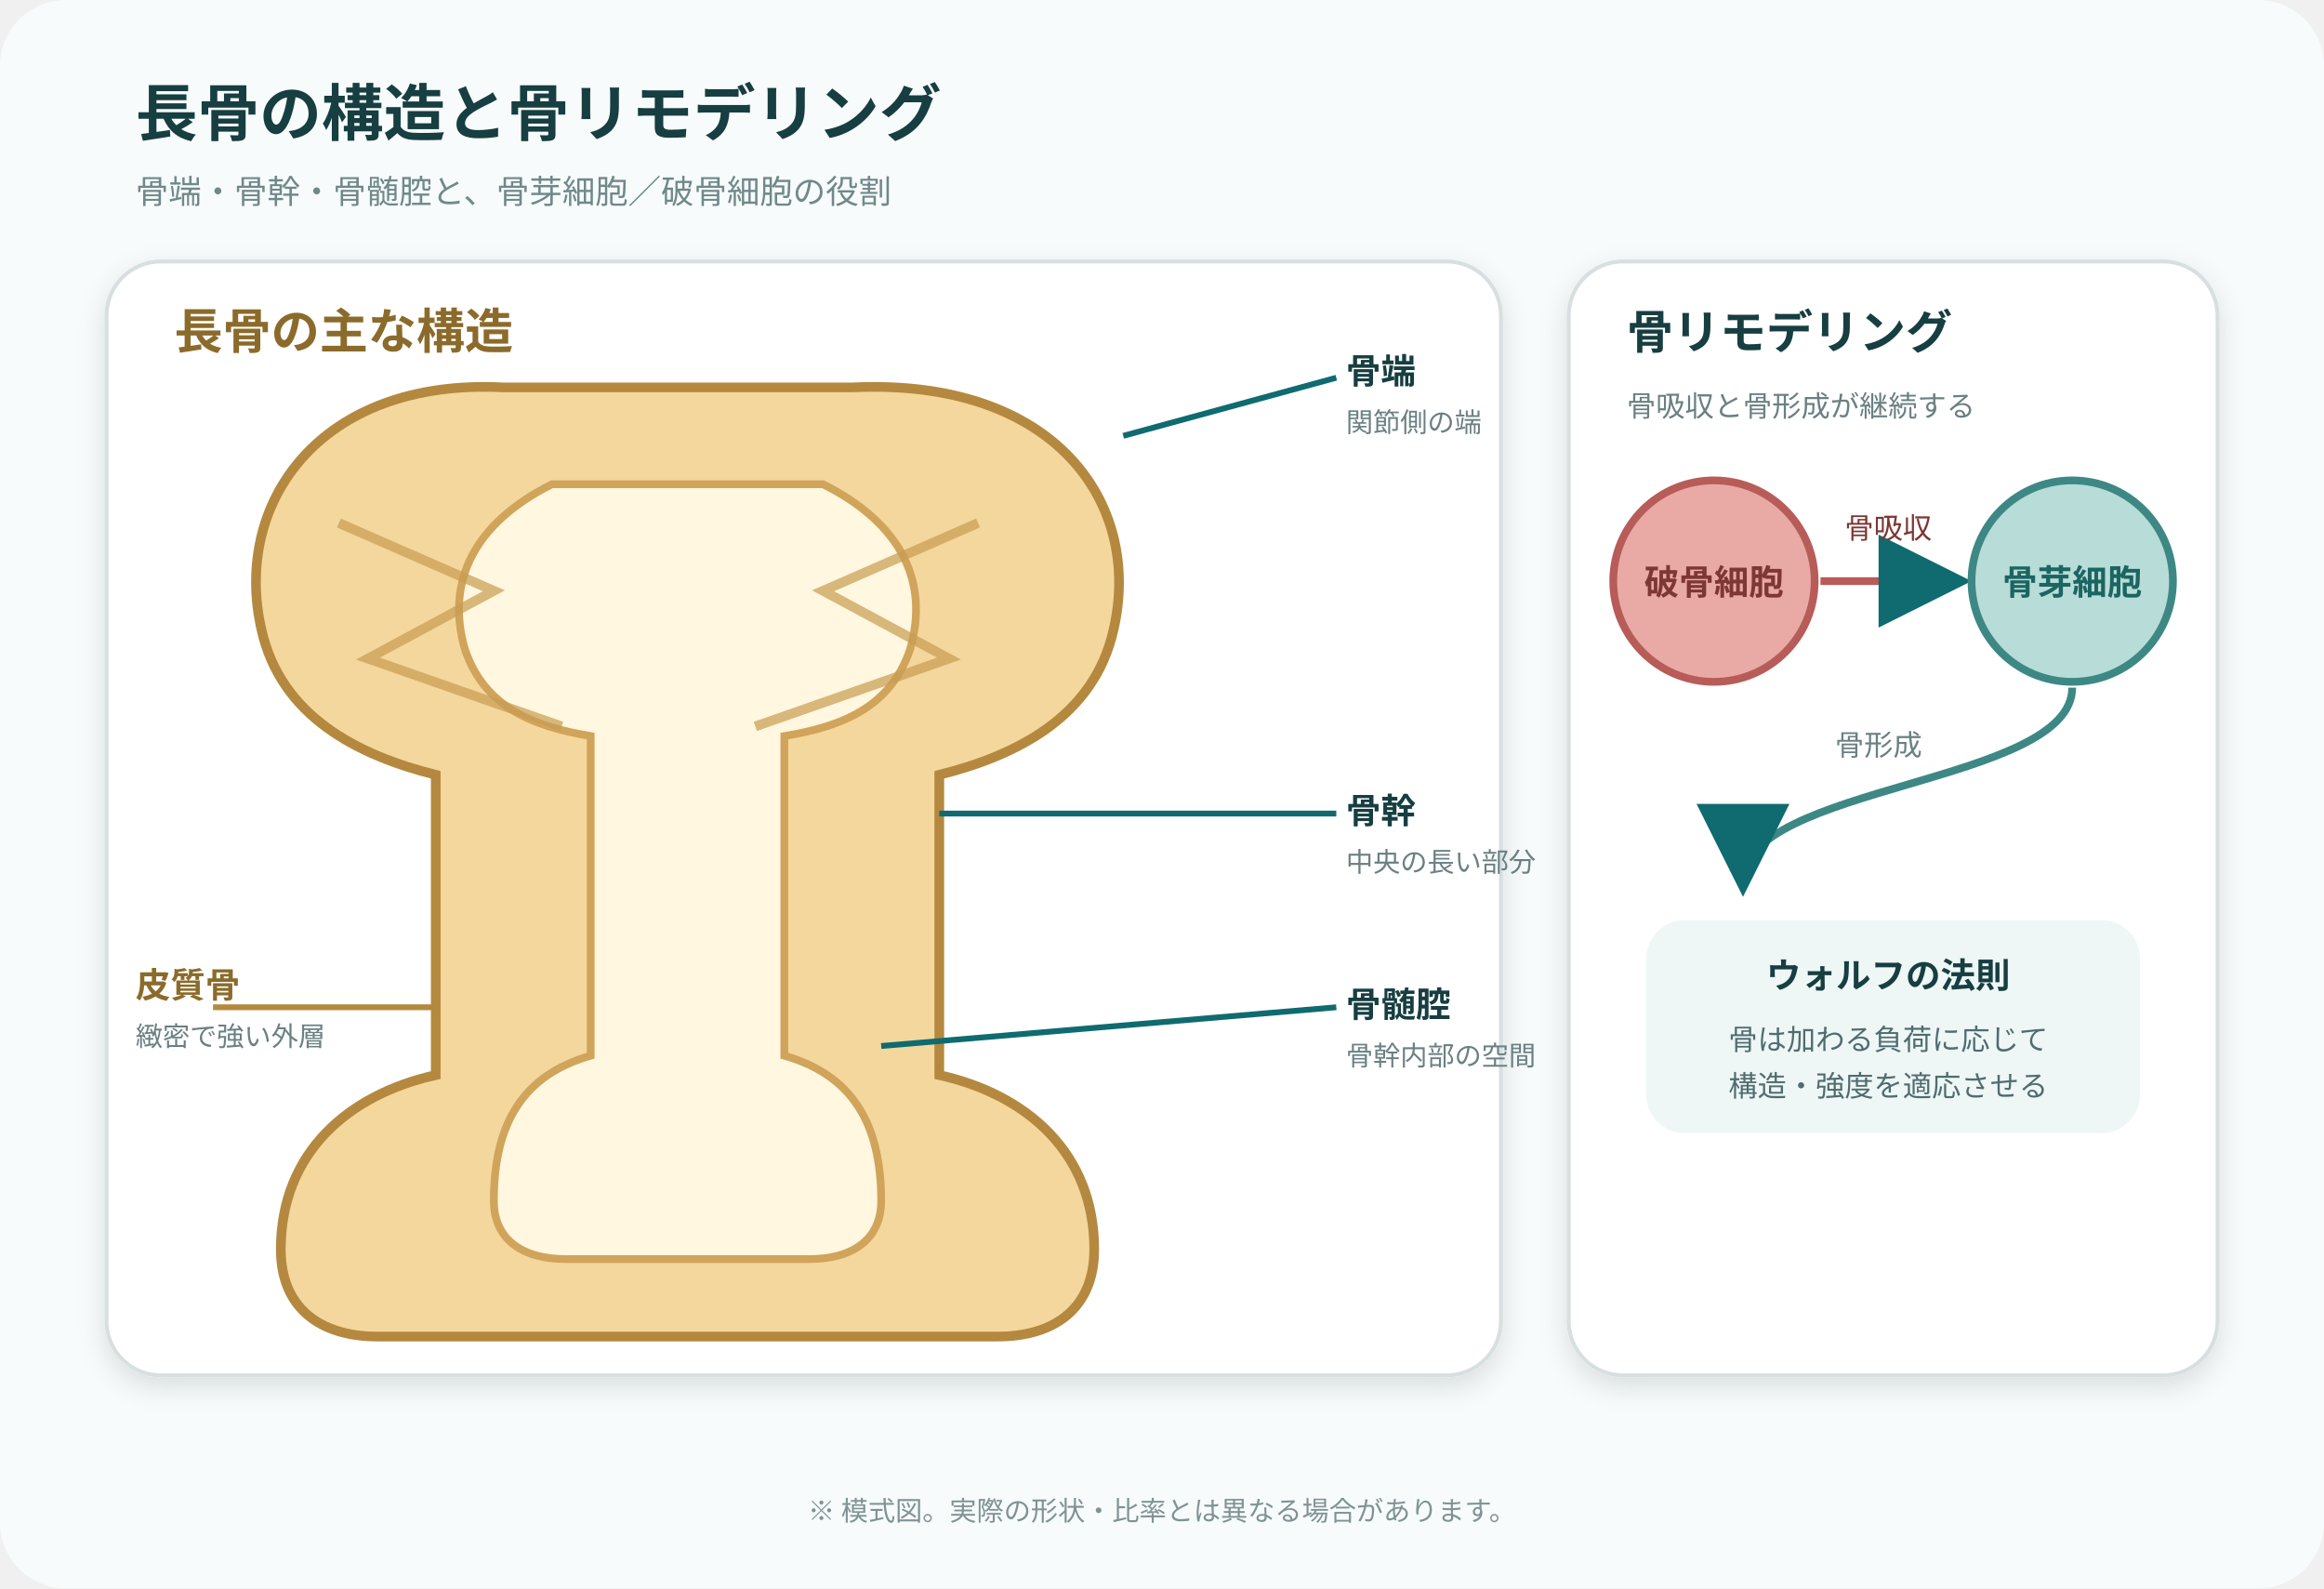
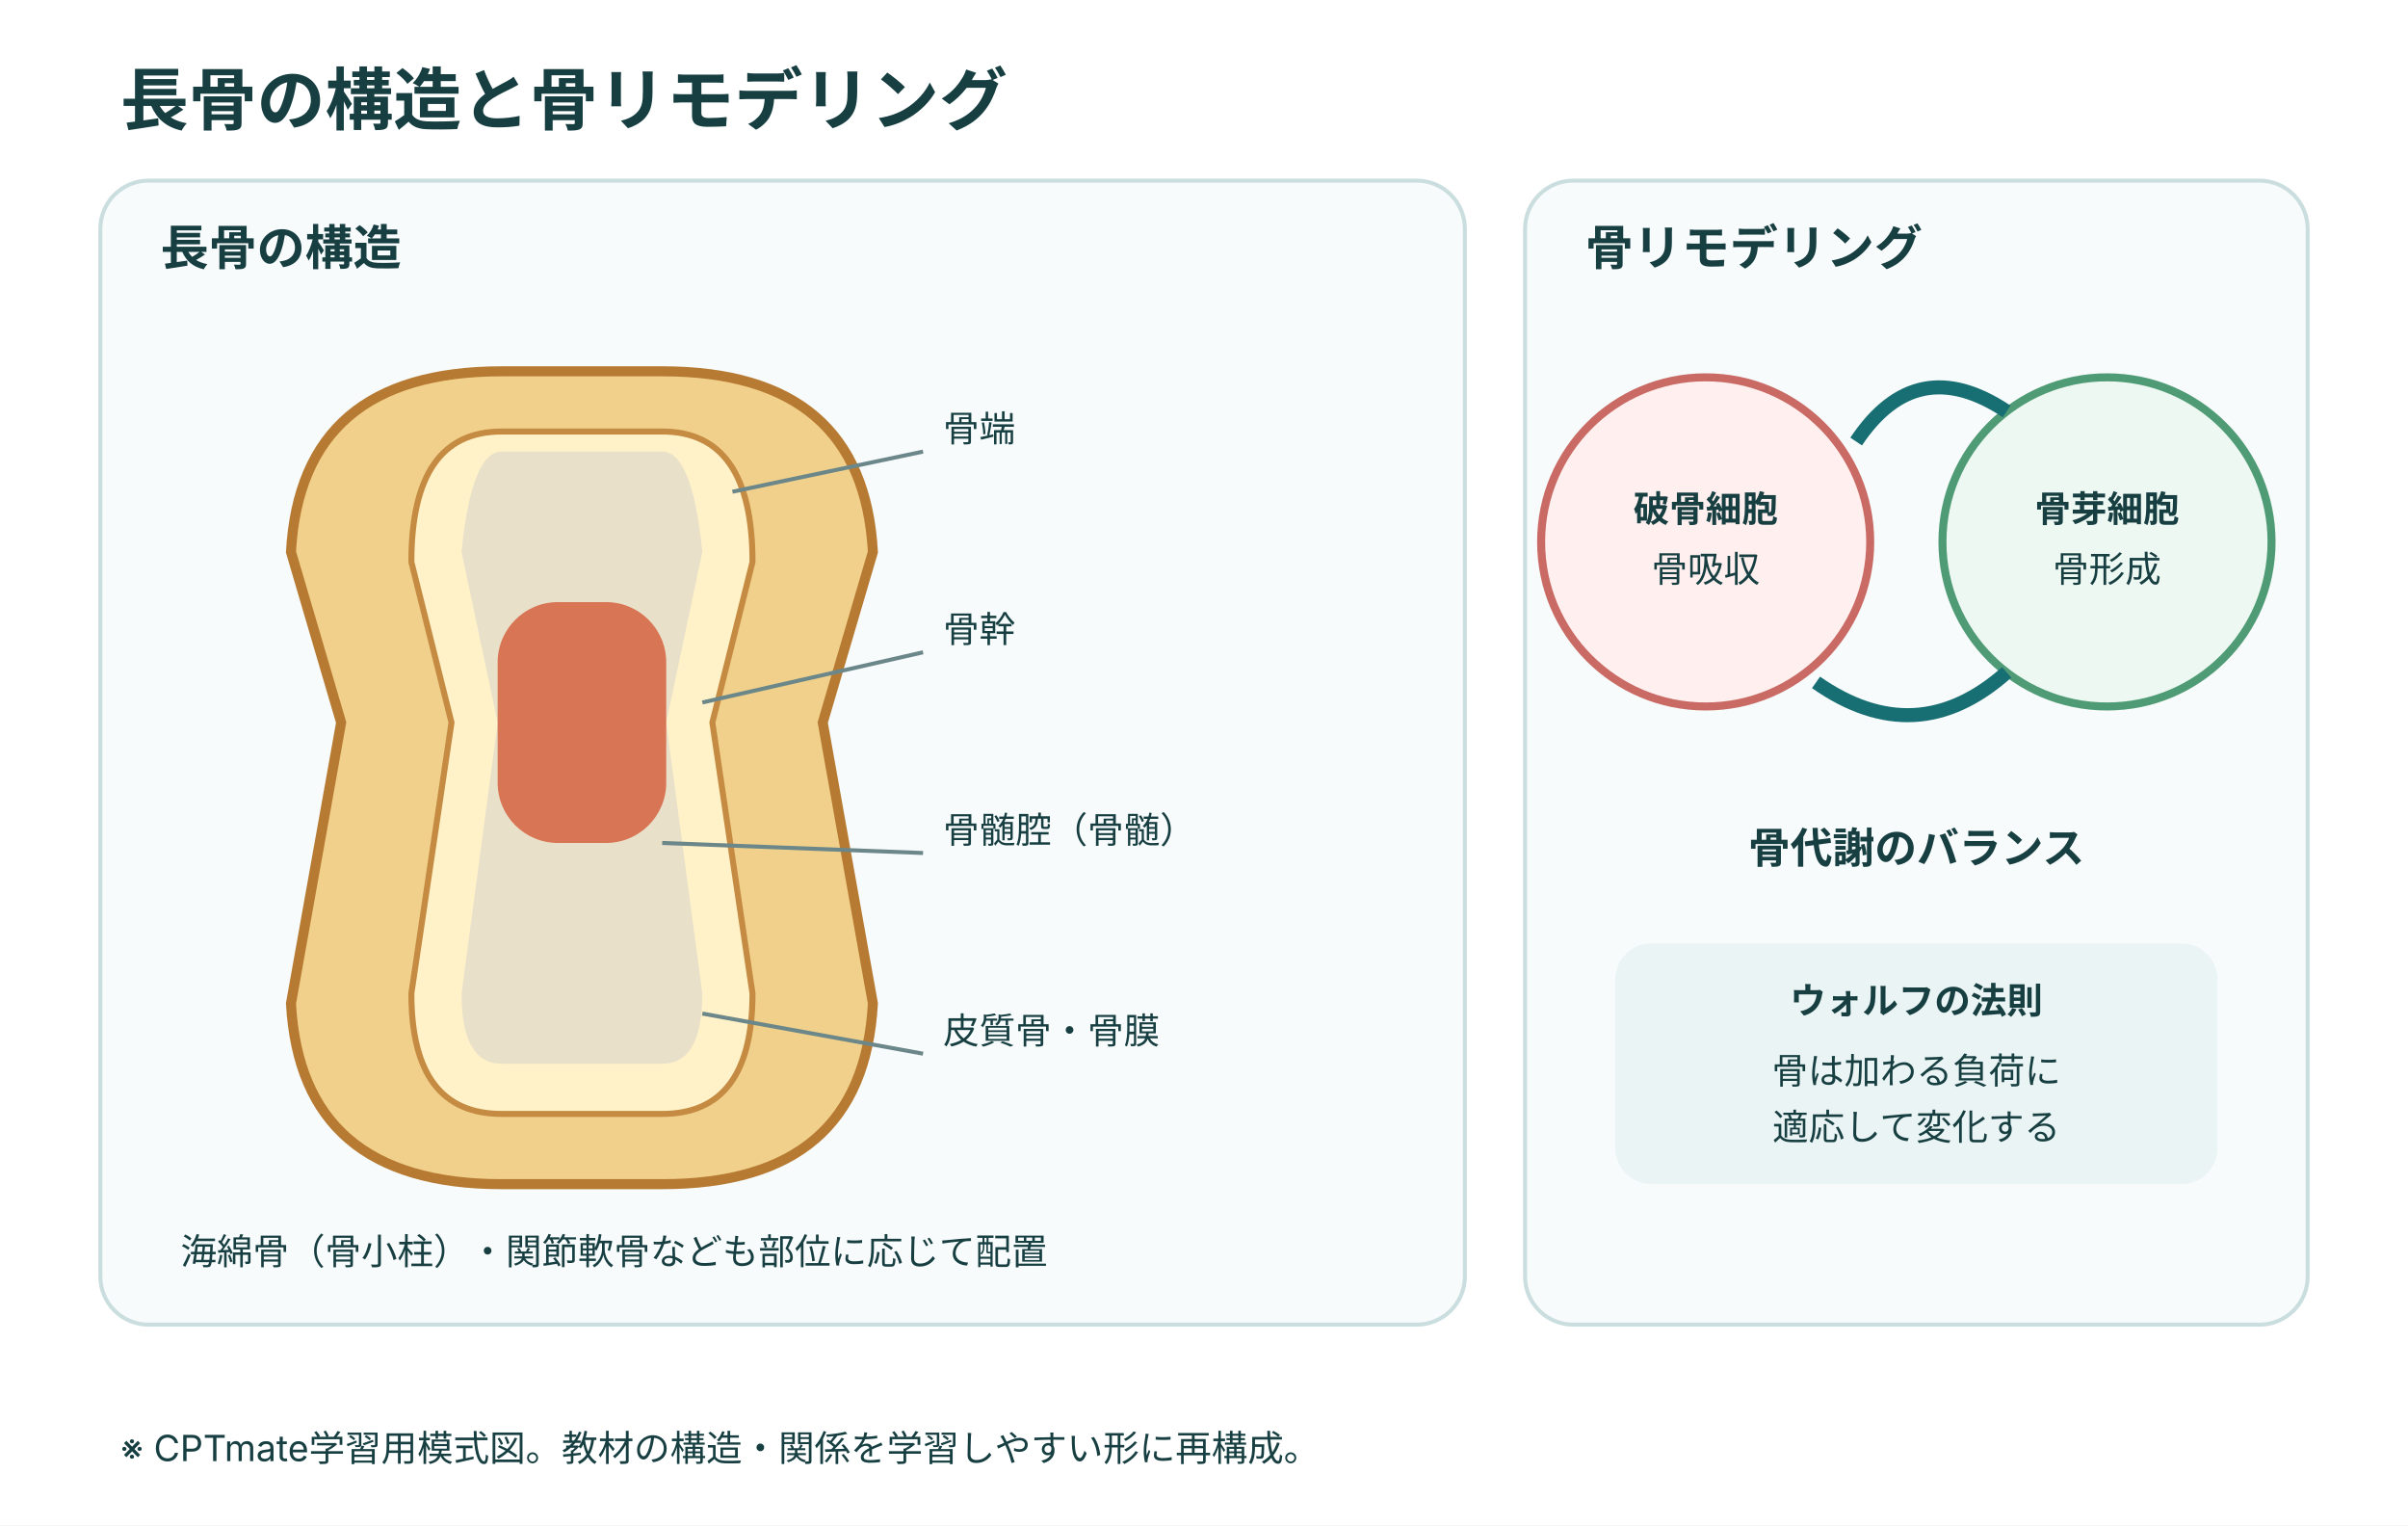
- <svg xmlns="http://www.w3.org/2000/svg" viewBox="0 0 1200 820" role="img">
-   <defs>
-     <filter id="shadow" x="-20%" y="-20%" width="140%" height="140%">
-       <feDropShadow dx="0" dy="5" stdDeviation="7" flood-opacity=".12" />
-     </filter>
-     <marker id="arrow" markerWidth="12" markerHeight="12" refX="10" refY="6" orient="auto">
-       <path d="M0,0 L12,6 L0,12 z" fill="#0f6b70" />
-     </marker>
-     <marker id="arrowGold" markerWidth="12" markerHeight="12" refX="10" refY="6" orient="auto">
-       <path d="M0,0 L12,6 L0,12 z" fill="#b4883b" />
-     </marker>
-   </defs>
-   <rect width="1200" height="820" rx="34" fill="#f7fbfb" />
-   <text x="70" y="70" font-family="Noto Sans CJK JP, sans-serif" font-size="32" font-weight="700" fill="#173e41">長骨の構造と骨リモデリング</text>
-   <text x="70" y="105" font-family="Noto Sans CJK JP, sans-serif" font-size="17" fill="#70888a">骨端・骨幹・骨髄腔と、骨芽細胞／破骨細胞の役割</text>
-   <rect x="55" y="135" width="720" height="575" rx="28" fill="#fff" stroke="#d7dfe0" stroke-width="2" filter="url(#shadow)" />
-   <text x="90" y="180" font-family="Noto Sans CJK JP, sans-serif" font-size="25" font-weight="700" fill="#8b6b2b">長骨の主な構造</text>
-   <path d="M260 230 C165 225 120 290 135 355 C145 400 185 420 225 430 L225 585 C180 595 145 625 145 675 C145 705 165 720 195 720 L515 720 C545 720 565 705 565 675 C565 625 530 595 485 585 L485 430 C525 420 565 400 575 355 C590 290 545 225 440 230 Z" transform="translate(0,-30)" fill="#f4d79c" stroke="#b4893f" stroke-width="5" />
-   <path d="M285 280 C245 300 230 330 240 365 C250 395 275 405 305 410 L305 575 C270 585 255 610 255 650 C255 670 270 680 292 680 L418 680 C440 680 455 670 455 650 C455 610 440 585 405 575 L405 410 C435 405 460 395 470 365 C480 330 465 300 425 280 Z" transform="translate(0,-30)" fill="#fff7df" stroke="#d0a45a" stroke-width="4" />
-   <path d="M175 300 l80 35 l-65 35 l100 35 M505 300 l-80 35 l65 35 l-100 35" transform="translate(0,-30)" fill="none" stroke="#c79b51" stroke-width="5" opacity=".7" />
-   <line x1="580" y1="225" x2="690" y2="195" stroke="#0f6b70" stroke-width="3" />
-   <text x="695" y="198" font-family="Noto Sans CJK JP, sans-serif" font-size="18" font-weight="700" fill="#173e41">骨端</text>
-   <text x="695" y="223" font-family="Noto Sans CJK JP, sans-serif" font-size="14" fill="#6a8082">関節側の端</text>
-   <line x1="485" y1="420" x2="690" y2="420" stroke="#0f6b70" stroke-width="3" />
-   <text x="695" y="425" font-family="Noto Sans CJK JP, sans-serif" font-size="18" font-weight="700" fill="#173e41">骨幹</text>
-   <text x="695" y="450" font-family="Noto Sans CJK JP, sans-serif" font-size="14" fill="#6a8082">中央の長い部分</text>
-   <line x1="455" y1="540" x2="690" y2="520" stroke="#0f6b70" stroke-width="3" />
-   <text x="695" y="525" font-family="Noto Sans CJK JP, sans-serif" font-size="18" font-weight="700" fill="#173e41">骨髄腔</text>
-   <text x="695" y="550" font-family="Noto Sans CJK JP, sans-serif" font-size="14" fill="#6a8082">骨幹内部の空間</text>
-   <line x1="225" y1="520" x2="110" y2="520" stroke="#b4893f" stroke-width="3" />
-   <text x="70" y="515" font-family="Noto Sans CJK JP, sans-serif" font-size="18" font-weight="700" fill="#8b6b2b">皮質骨</text>
-   <text x="70" y="540" font-family="Noto Sans CJK JP, sans-serif" font-size="14" fill="#6a8082">緻密で強い外層</text>
-   <rect x="810" y="135" width="335" height="575" rx="28" fill="#fff" stroke="#d7dfe0" stroke-width="2" filter="url(#shadow)" />
-   <text x="840" y="180" font-family="Noto Sans CJK JP, sans-serif" font-size="24" font-weight="700" fill="#173e41">骨リモデリング</text>
-   <text x="840" y="215" font-family="Noto Sans CJK JP, sans-serif" font-size="15" fill="#6a8082">骨吸収と骨形成が継続する</text>
-   <circle cx="885" cy="300" r="52" fill="#e9aaa5" stroke="#b75c58" stroke-width="4" />
-   <text x="885" y="307" text-anchor="middle" font-family="Noto Sans CJK JP, sans-serif" font-size="18" font-weight="700" fill="#7d3734">破骨細胞</text>
-   <line x1="940" y1="300" x2="1010" y2="300" stroke="#b75c58" stroke-width="4" marker-end="url(#arrow)" />
-   <text x="975" y="278" text-anchor="middle" font-family="Noto Sans CJK JP, sans-serif" font-size="15" fill="#7d3734">骨吸収</text>
-   <circle cx="1070" cy="300" r="52" fill="#b8dcd7" stroke="#3d8885" stroke-width="4" />
-   <text x="1070" y="307" text-anchor="middle" font-family="Noto Sans CJK JP, sans-serif" font-size="18" font-weight="700" fill="#1c6562">骨芽細胞</text>
-   <text x="970" y="390" text-anchor="middle" font-family="Noto Sans CJK JP, sans-serif" font-size="15" fill="#6a8082">骨形成</text>
-   <path d="M1070 355 C1070 405 900 405 900 455" fill="none" stroke="#3d8885" stroke-width="4" marker-end="url(#arrow)" />
-   <rect x="850" y="475" width="255" height="110" rx="20" fill="#eef7f6" />
-   <text x="975" y="510" text-anchor="middle" font-family="Noto Sans CJK JP, sans-serif" font-size="18" font-weight="700" fill="#173e41">ウォルフの法則</text>
-   <text x="975" y="542" text-anchor="middle" font-family="Noto Sans CJK JP, sans-serif" font-size="15" fill="#506c6e">骨は加わる負荷に応じて</text>
-   <text x="975" y="566" text-anchor="middle" font-family="Noto Sans CJK JP, sans-serif" font-size="15" fill="#506c6e">構造・強度を適応させる</text>
-   <text x="600" y="785" text-anchor="middle" font-family="Noto Sans CJK JP, sans-serif" font-size="14" fill="#809294">※ 模式図。実際の形状・比率とは異なる場合があります。</text>
+ <svg xmlns="http://www.w3.org/2000/svg" width="1200" height="760" viewBox="0 0 1200 760">
+   <rect width="1200" height="760" fill="#fff" />
+   <style>
+ .t{font-family:-apple-system,BlinkMacSystemFont,'Noto Sans JP','Yu Gothic',sans-serif;fill:#173f42}
+ .h{font-size:34px;font-weight:800} .sh{font-size:24px;font-weight:800} .tx{font-size:21px} .sm{font-size:18px} .bold{font-weight:800}
+ .panel{fill:#f8fbfb;stroke:#cbdedf;stroke-width:2} .teal{fill:#176f73} .blue{fill:#2868a8} .orange{fill:#d97918} .green{fill:#3e8b69} .red{fill:#b44d4d}
+ .line{stroke:#176f73;stroke-width:5;fill:none} .thin{stroke:#6c8789;stroke-width:2;fill:none}
+ </style>
+   <text x="60" y="62" class="t h">長骨の構造と骨リモデリング</text>
+   <rect x="50" y="90" width="680" height="570" rx="24" class="panel" />
+   <rect x="760" y="90" width="390" height="570" rx="24" class="panel" />
+   <text x="80" y="132" class="t sh">長骨の構造</text>
+   <text x="790" y="132" class="t sh">骨リモデリング</text>
+   <path d="M250 185 Q150 185 145 275 L170 360 L145 500 Q150 590 250 590 L330 590 Q430 590 435 500 L410 360 L435 275 Q430 185 330 185Z" fill="#f0d08b" stroke="#b77a32" stroke-width="5" />
+   <path d="M250 215 Q205 215 205 280 L225 360 L205 495 Q205 555 250 555 L330 555 Q375 555 375 495 L355 360 L375 280 Q375 215 330 215Z" fill="#fff2c9" stroke="#c58b42" stroke-width="3" />
+   <path d="M250 225 Q235 225 230 275 L248 360 L230 495 Q230 530 250 530 L330 530 Q350 530 350 495 L332 360 L350 275 Q345 225 330 225Z" fill="#e9e0c9" />
+   <rect x="248" y="300" width="84" height="120" rx="30" fill="#d87555" />
+   <text x="470" y="220" class="t sm">骨端</text>
+   <line x1="460" y1="225" x2="365" y2="245" class="thin" />
+   <text x="470" y="320" class="t sm">骨幹</text>
+   <line x1="460" y1="325" x2="350" y2="350" class="thin" />
+   <text x="470" y="420" class="t sm">骨髄腔（骨髄）</text>
+   <line x1="460" y1="425" x2="330" y2="420" class="thin" />
+   <text x="470" y="520" class="t sm">皮質骨・骨膜</text>
+   <line x1="460" y1="525" x2="350" y2="505" class="thin" />
+   <text x="90" y="630" class="t sm">海綿骨（骨小柱）・関節軟骨なども部位に応じて配置</text>
+   <circle cx="850" cy="270" r="82" fill="#fff0ef" stroke="#c96a65" stroke-width="4" />
+   <circle cx="1050" cy="270" r="82" fill="#eef8f2" stroke="#4f9b75" stroke-width="4" />
+   <text x="850" y="260" text-anchor="middle" class="t sm bold">破骨細胞</text>
+   <text x="850" y="290" text-anchor="middle" class="t sm">骨吸収</text>
+   <text x="1050" y="260" text-anchor="middle" class="t sm bold">骨芽細胞</text>
+   <text x="1050" y="290" text-anchor="middle" class="t sm">骨形成</text>
+   <path d="M925 220 Q955 175 1000 205" stroke="#176f73" stroke-width="7" fill="none" />
+   <path d="M1000 335 Q955 375 905 340" stroke="#176f73" stroke-width="7" fill="none" />
+   <text x="955" y="430" text-anchor="middle" class="t tx bold">骨代謝のバランス</text>
+   <rect x="805" y="470" width="300" height="120" rx="18" fill="#eaf4f4" />
+   <text x="955" y="505" text-anchor="middle" class="t sm bold">ウォルフの法則</text>
+   <text x="955" y="540" text-anchor="middle" class="t sm">骨は加わる負荷に</text>
+   <text x="955" y="568" text-anchor="middle" class="t sm">適応して変化する</text>
+   <text x="60" y="728" class="t sm" fill="#708487">※ CPTmate学習用模式図。教材の構造・関係を学習しやすい形に再構成。</text>
</svg>
